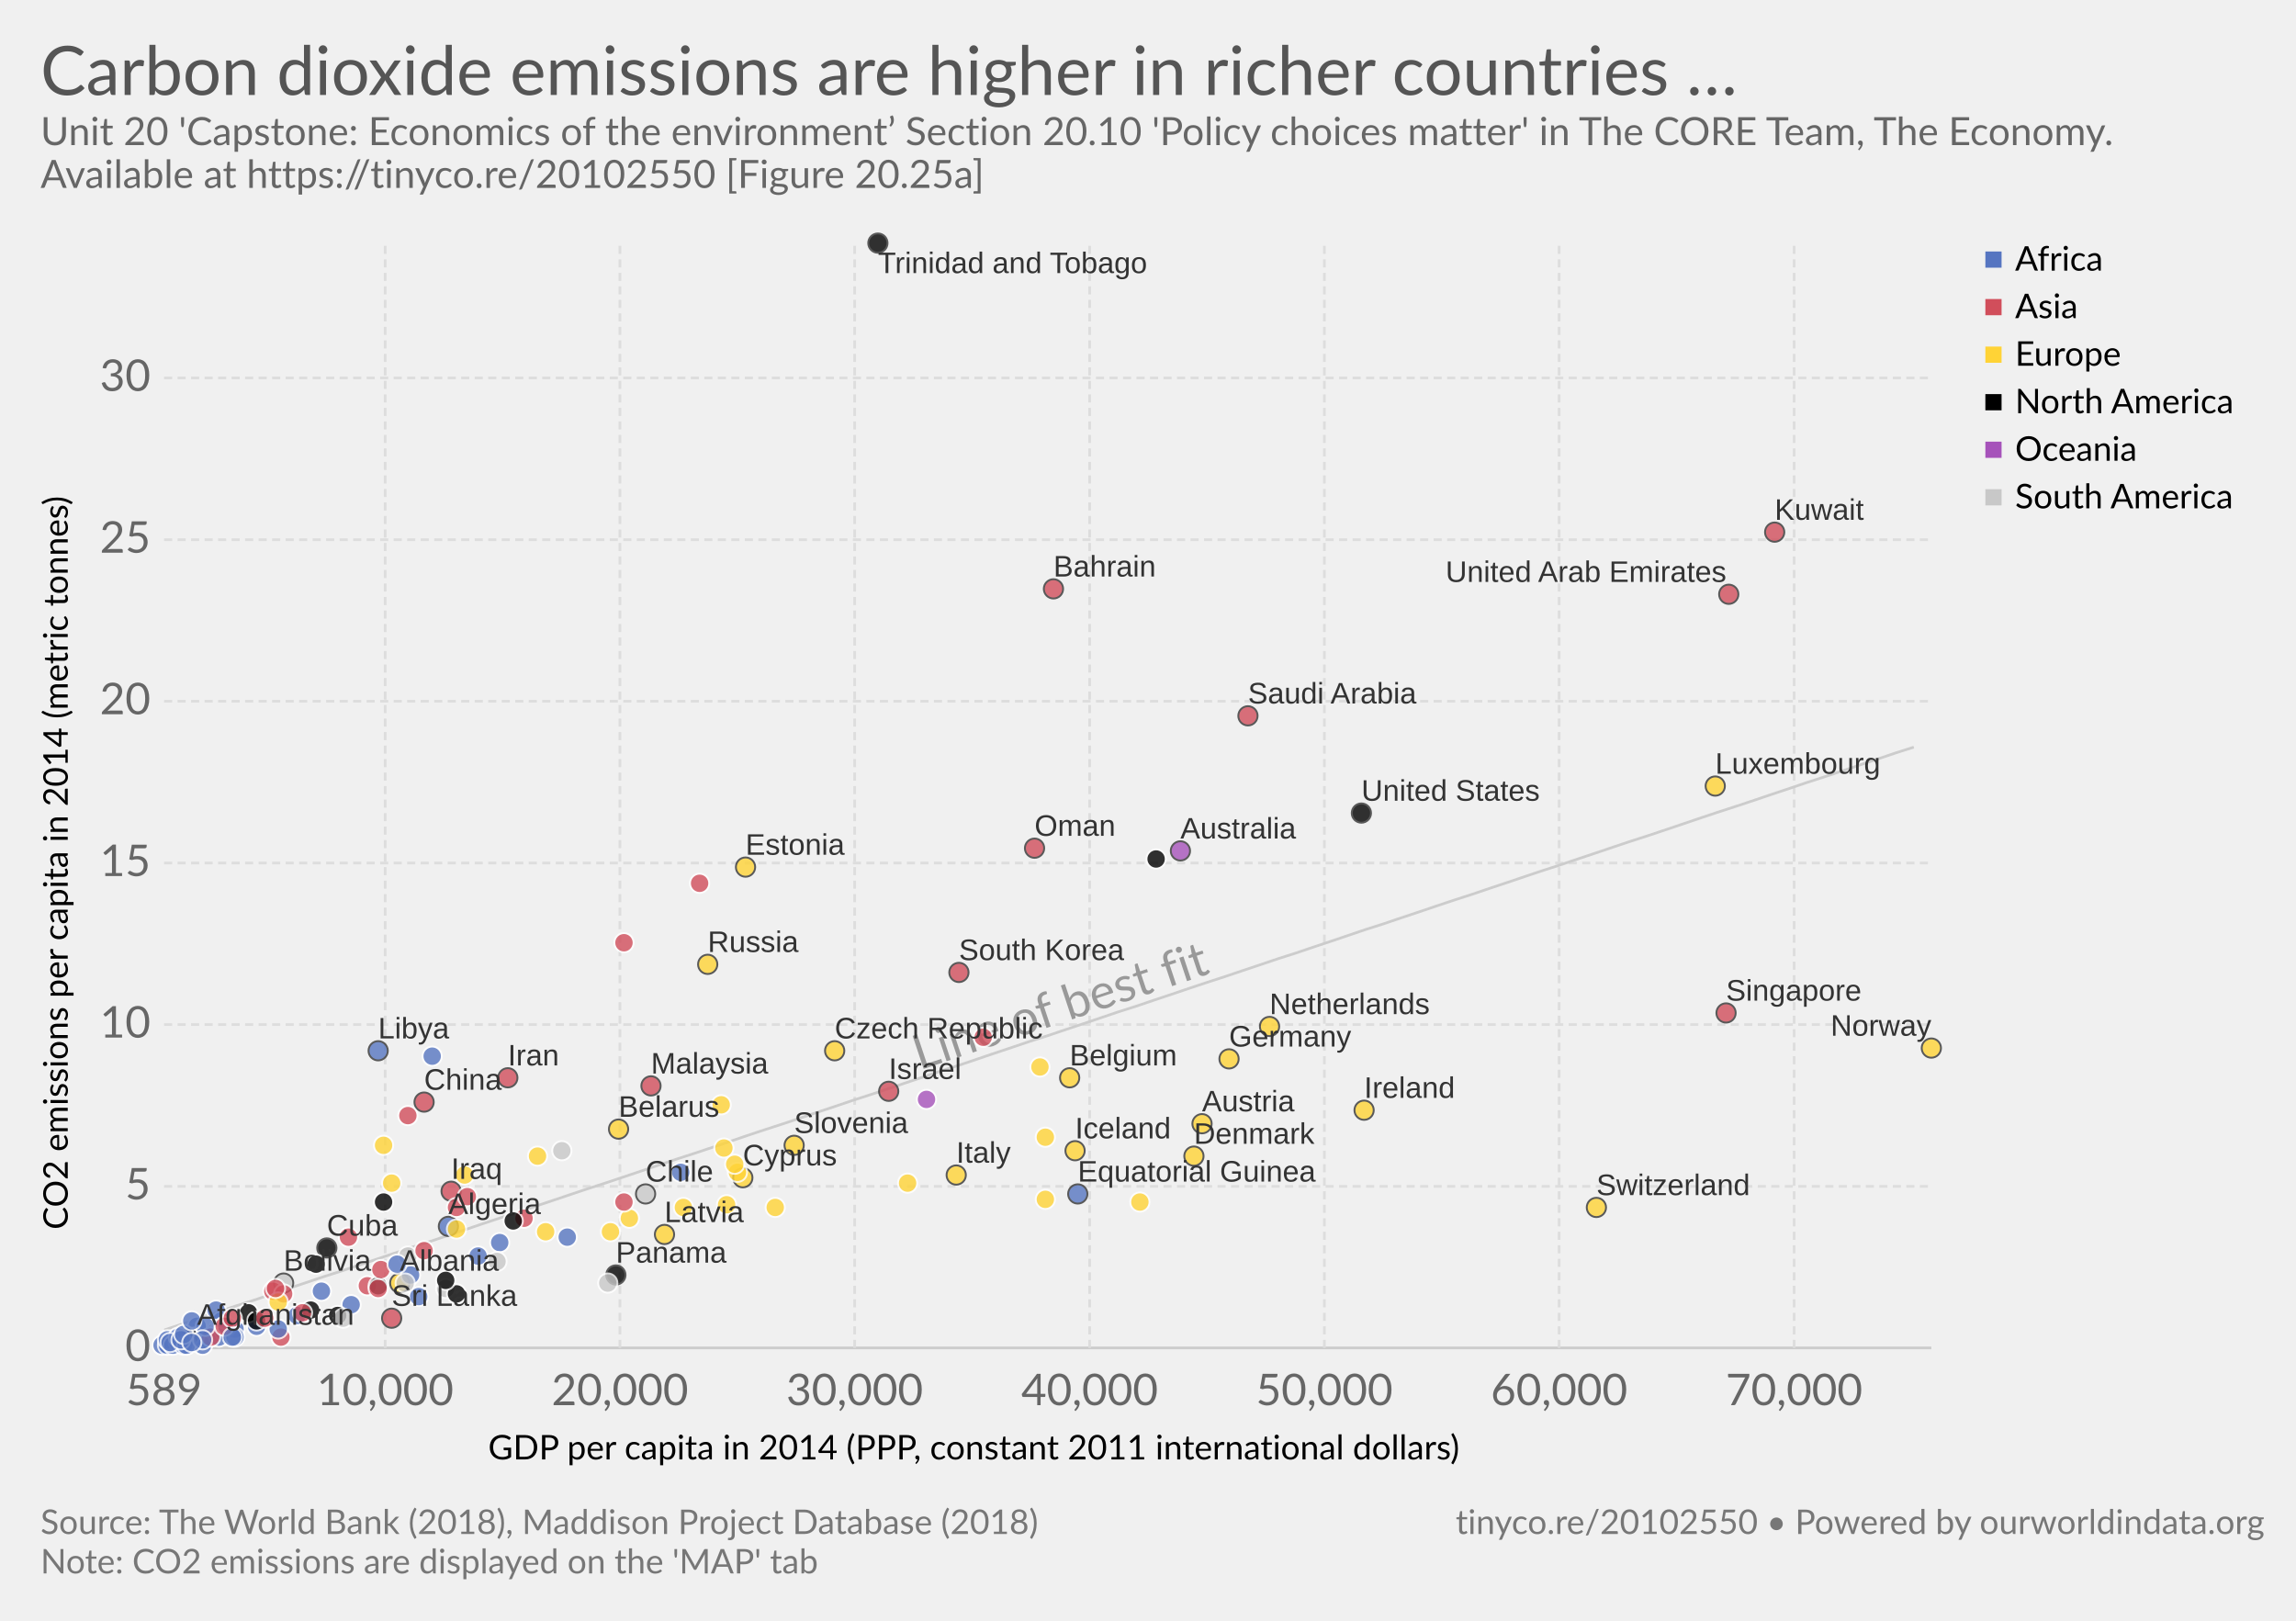
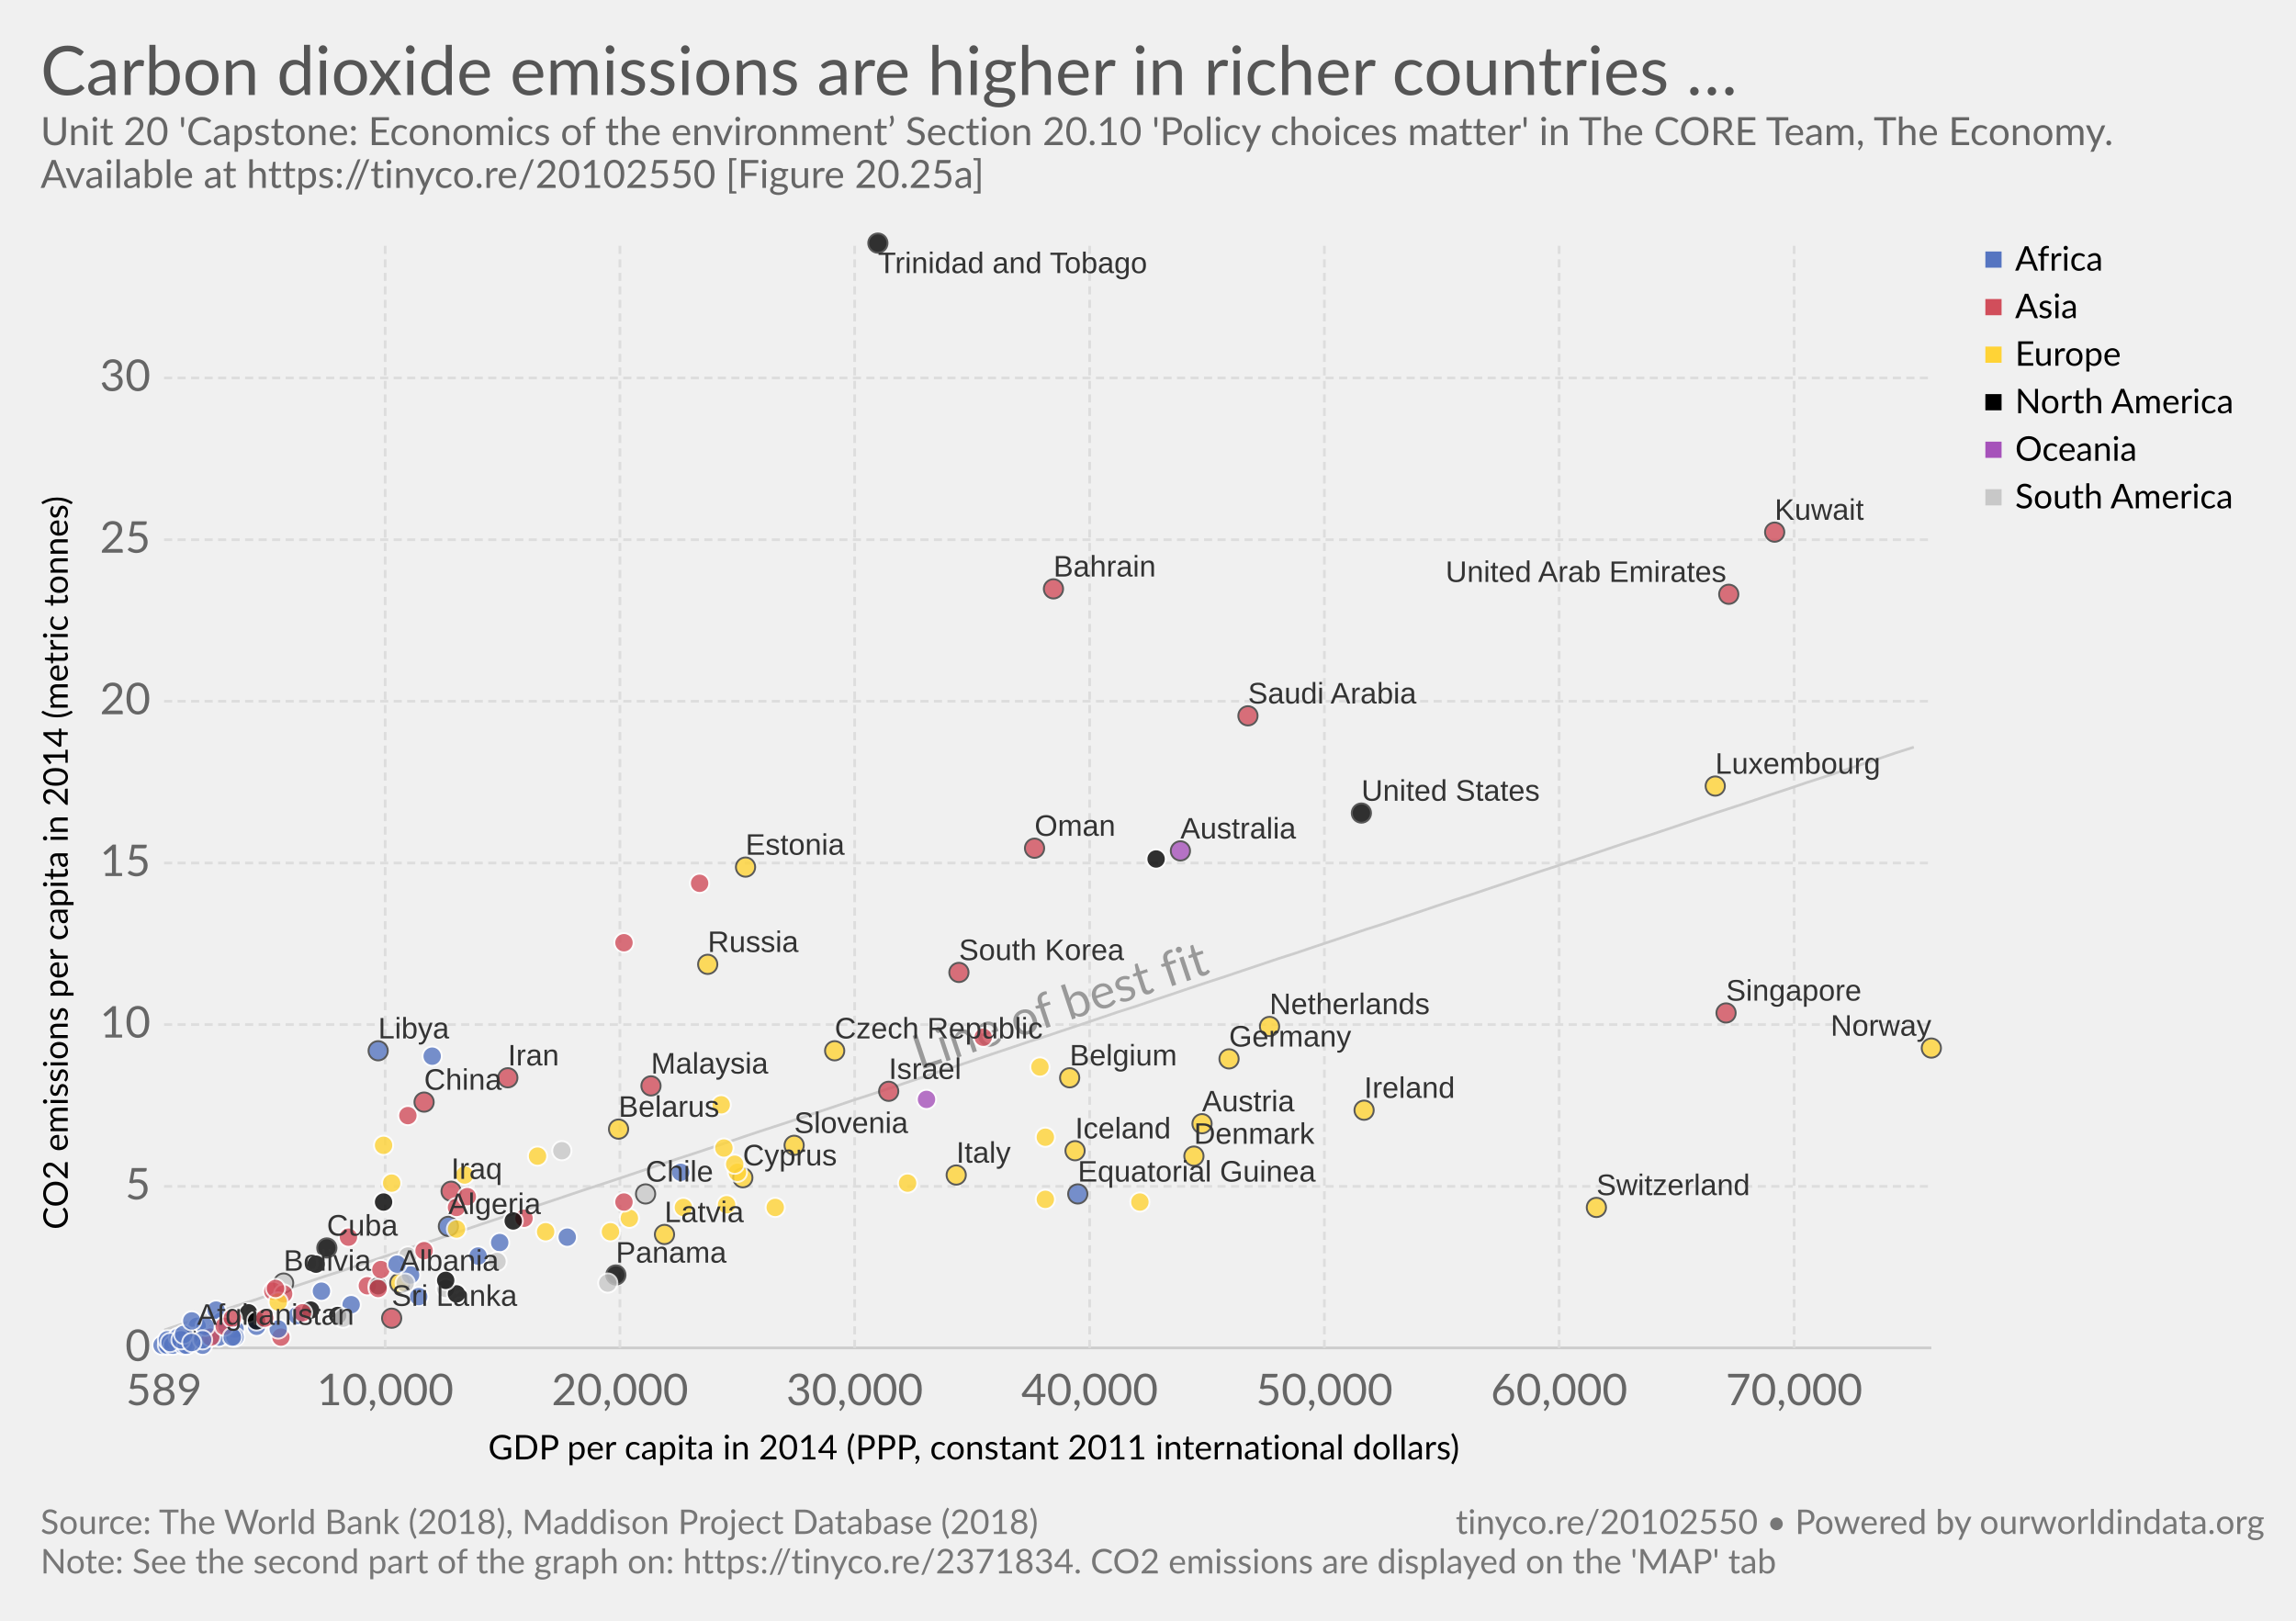
<svg xmlns="http://www.w3.org/2000/svg" version="1.1" style="font-family:Lato, 'Helvetica Neue', Helvetica, Arial, sans-serif;font-size:18px;background-color:white;text-rendering:optimizeLegibility;-webkit-font-smoothing:antialiased" width="850" height="600">
  <g class="HeaderView">
    <a href="https://ourworldindata.org/grapher/carbon-dioxide-emissions-are-higher-in-richer-countries" target="_blank">
      <text font-size="25.20" x="15.0" y="35.2" fill="#555">
        <tspan x="15" y="35.16">Carbon dioxide emissions are higher in richer countries …</tspan>
      </text>
    </a>
    <text font-size="14.40" x="15.0" y="53.7" fill="#666">
      <tspan x="15" y="53.72">Unit 20 'Capstone: Economics of the environment’ Section 20.10 'Policy choices matter' in The CORE Team, The Economy.</tspan>
      <tspan x="15" y="69.56">Available at https://tinyco.re/20102550 [Figure 20.25a]</tspan>
    </text>
  </g>
  <g>
    <g class="AxisBoxView">
      <g class="HorizontalAxis">
        <text font-size="12.60" x="180.7" y="540.3">
          <tspan x="180.725" y="540.28">GDP per capita in 2014 (PPP, constant 2011 international dollars)</tspan>
        </text>
        <text x="60.7" y="520.2" fill="#666" text-anchor="middle" font-size="16.2">589</text>
        <text x="142.6" y="520.2" fill="#666" text-anchor="middle" font-size="16.2">10,000</text>
        <text x="229.5" y="520.2" fill="#666" text-anchor="middle" font-size="16.2">20,000</text>
        <text x="316.4" y="520.2" fill="#666" text-anchor="middle" font-size="16.2">30,000</text>
        <text x="403.4" y="520.2" fill="#666" text-anchor="middle" font-size="16.2">40,000</text>
        <text x="490.3" y="520.2" fill="#666" text-anchor="middle" font-size="16.2">50,000</text>
        <text x="577.2" y="520.2" fill="#666" text-anchor="middle" font-size="16.2">60,000</text>
        <text x="664.2" y="520.2" fill="#666" text-anchor="middle" font-size="16.2">70,000</text>
      </g>
      <g class="VerticalAxis">
        <text font-size="12.60" x="-455.2" y="25.1" transform="rotate(-90)">
          <tspan x="-455.176" y="25.08">CO2 emissions per capita in 2014 (metric tonnes)</tspan>
        </text>
        <text x="55.74" y="499" fill="#666" dominant-baseline="middle" text-anchor="end" font-size="16.2">0</text>
        <text x="55.74" y="439.2" fill="#666" dominant-baseline="middle" text-anchor="end" font-size="16.2">5</text>
        <text x="55.74" y="379.3" fill="#666" dominant-baseline="middle" text-anchor="end" font-size="16.2">10</text>
        <text x="55.74" y="319.5" fill="#666" dominant-baseline="middle" text-anchor="end" font-size="16.2">15</text>
        <text x="55.74" y="259.6" fill="#666" dominant-baseline="middle" text-anchor="end" font-size="16.2">20</text>
        <text x="55.74" y="199.8" fill="#666" dominant-baseline="middle" text-anchor="end" font-size="16.2">25</text>
        <text x="55.74" y="139.9" fill="#666" dominant-baseline="middle" text-anchor="end" font-size="16.2">30</text>
      </g>
      <g class="AxisGridLines">
        <line x1="60.74" y1="499" x2="715.00" y2="499" stroke="#ccc" />
        <line x1="60.74" y1="439.2" x2="715.00" y2="439.2" stroke="#ddd" stroke-dasharray="3,2" />
        <line x1="60.74" y1="379.3" x2="715.00" y2="379.3" stroke="#ddd" stroke-dasharray="3,2" />
        <line x1="60.74" y1="319.5" x2="715.00" y2="319.5" stroke="#ddd" stroke-dasharray="3,2" />
        <line x1="60.74" y1="259.6" x2="715.00" y2="259.6" stroke="#ddd" stroke-dasharray="3,2" />
        <line x1="60.74" y1="199.8" x2="715.00" y2="199.8" stroke="#ddd" stroke-dasharray="3,2" />
        <line x1="60.74" y1="139.9" x2="715.00" y2="139.9" stroke="#ddd" stroke-dasharray="3,2" />
      </g>
      <g class="AxisGridLines">
        <line x1="142.6" y1="499.00" x2="142.6" y2="90.10" stroke="#ddd" stroke-dasharray="3,2" />
        <line x1="229.5" y1="499.00" x2="229.5" y2="90.10" stroke="#ddd" stroke-dasharray="3,2" />
        <line x1="316.4" y1="499.00" x2="316.4" y2="90.10" stroke="#ddd" stroke-dasharray="3,2" />
        <line x1="403.4" y1="499.00" x2="403.4" y2="90.10" stroke="#ddd" stroke-dasharray="3,2" />
        <line x1="490.3" y1="499.00" x2="490.3" y2="90.10" stroke="#ddd" stroke-dasharray="3,2" />
        <line x1="577.2" y1="499.00" x2="577.2" y2="90.10" stroke="#ddd" stroke-dasharray="3,2" />
        <line x1="664.2" y1="499.00" x2="664.2" y2="90.10" stroke="#ddd" stroke-dasharray="3,2" />
      </g>
    </g>
    <g class="ComparisonLine">
      <defs>
        <clipPath id="axisBounds-1">
          <rect x="60.744" y="90.1" width="654.256" height="408.9" />
        </clipPath>
      </defs>
      <path d="M60.7,492.4L67.3,490.2L73.8,488L80.4,485.8L86.9,483.6L93.5,481.5L100,479.3L106.5,477.1L113.1,474.9L119.6,472.7L126.2,470.6L132.7,468.4L139.3,466.2L145.8,464L152.3,461.8L158.9,459.7L165.4,457.5L172,455.3L178.5,453.1L185.1,450.9L191.6,448.8L198.1,446.6L204.7,444.4L211.2,442.2L217.8,440L224.3,437.9L230.9,435.7L237.4,433.5L243.9,431.3L250.5,429.1L257,427L263.6,424.8L270.1,422.6L276.6,420.4L283.2,418.2L289.7,416.1L296.3,413.9L302.8,411.7L309.4,409.5L315.9,407.3L322.4,405.2L329,403L335.5,400.8L342.1,398.6L348.6,396.4L355.2,394.3L361.7,392.1L368.2,389.9L374.8,387.7L381.3,385.5L387.9,383.4L394.4,381.2L401,379L407.5,376.8L414,374.6L420.6,372.5L427.1,370.3L433.7,368.1L440.2,365.9L446.8,363.7L453.3,361.6L459.8,359.4L466.4,357.2L472.9,355L479.5,352.9L486,350.7L492.6,348.5L499.1,346.3L505.6,344.1L512.2,342L518.7,339.8L525.3,337.6L531.8,335.4L538.4,333.2L544.9,331.1L551.4,328.9L558,326.7L564.5,324.5L571.1,322.3L577.6,320.2L584.1,318L590.7,315.8L597.2,313.6L603.8,311.4L610.3,309.3L616.9,307.1L623.4,304.9L629.9,302.7L636.5,300.5L643,298.4L649.6,296.2L656.1,294L662.7,291.8L669.2,289.6L675.7,287.5L682.3,285.3L688.8,283.1L695.4,280.9L701.9,278.7L708.5,276.6" clip-path="url(#axisBounds-1)" fill="none" stroke="#ccc" />
      <text x="337.82" y="380.4" fill="#999" transform="rotate(-18.42423,387.9,380.4)" clip-path="url(#axisBounds-1)">Line of best fit</text>
    </g>
    <g class="PointsWithLabels clickable" clip-path="url(#scatterBounds-2)" font-family="Arial, sans-serif">
      <rect x="60.744" y="90.1" width="654.256" height="408.9" fill="rgba(255,255,255,0)" />
      <defs>
        <clipPath id="scatterBounds-2">
          <rect x="50.744" y="80.1" width="674.256" height="428.9" />
        </clipPath>
      </defs>
      <g class="key-Afghanistan_0">
        <circle cx="73.00" cy="495.00" r="3.57" fill="#d14e5b" opacity="0.8" stroke="#333" stroke-width="0.7" />
      </g>
      <g class="key-Albania_0">
        <circle cx="148.00" cy="475.00" r="3.57" fill="#ffd336" opacity="0.8" stroke="#333" stroke-width="0.7" />
      </g>
      <g class="key-Algeria_0">
        <circle cx="166.00" cy="454.00" r="3.57" fill="#5675c1" opacity="0.8" stroke="#333" stroke-width="0.7" />
      </g>
      <g class="key-Angola_0">
        <circle cx="130.00" cy="483.00" r="3.57" fill="#5675c1" opacity="0.8" stroke="#fff" stroke-width="0.7" />
      </g>
      <g class="key-Armenia_0">
        <circle cx="136.00" cy="476.00" r="3.57" fill="#d14e5b" opacity="0.8" stroke="#fff" stroke-width="0.7" />
      </g>
      <g class="key-Australia_0">
        <circle cx="437.00" cy="315.00" r="3.57" fill="#a652ba" opacity="0.8" stroke="#333" stroke-width="0.7" />
      </g>
      <g class="key-Austria_0">
        <circle cx="445.00" cy="416.00" r="3.57" fill="#ffd336" opacity="0.8" stroke="#333" stroke-width="0.7" />
      </g>
      <g class="key-Azerbaijan_0">
        <circle cx="194.00" cy="451.00" r="3.57" fill="#d14e5b" opacity="0.8" stroke="#fff" stroke-width="0.7" />
      </g>
      <g class="key-Bahrain_0">
        <circle cx="390.00" cy="218.00" r="3.57" fill="#d14e5b" opacity="0.8" stroke="#333" stroke-width="0.7" />
      </g>
      <g class="key-Bangladesh_0">
        <circle cx="80.00" cy="493.00" r="3.57" fill="#d14e5b" opacity="0.8" stroke="#fff" stroke-width="0.7" />
      </g>
      <g class="key-Barbados_0">
        <circle cx="142.00" cy="445.00" r="3.57" fill="#000" opacity="0.8" stroke="#fff" stroke-width="0.7" />
      </g>
      <g class="key-Belarus_0">
        <circle cx="229.00" cy="418.00" r="3.57" fill="#ffd336" opacity="0.8" stroke="#333" stroke-width="0.7" />
      </g>
      <g class="key-Belgium_0">
        <circle cx="396.00" cy="399.00" r="3.57" fill="#ffd336" opacity="0.8" stroke="#333" stroke-width="0.7" />
      </g>
      <g class="key-Benin_0">
        <circle cx="73.00" cy="491.00" r="3.57" fill="#5675c1" opacity="0.8" stroke="#fff" stroke-width="0.7" />
      </g>
      <g class="key-Bolivia_0">
        <circle cx="105.00" cy="475.00" r="3.57" fill="#c8c8c8" opacity="0.8" stroke="#333" stroke-width="0.7" />
      </g>
      <g class="key-Bosnia-and-Herzegovina_0">
        <circle cx="142.00" cy="424.00" r="3.57" fill="#ffd336" opacity="0.8" stroke="#fff" stroke-width="0.7" />
      </g>
      <g class="key-Botswana_0">
        <circle cx="185.00" cy="460.00" r="3.57" fill="#5675c1" opacity="0.8" stroke="#fff" stroke-width="0.7" />
      </g>
      <g class="key-Brazil_0">
        <circle cx="184.00" cy="467.00" r="3.57" fill="#c8c8c8" opacity="0.8" stroke="#fff" stroke-width="0.7" />
      </g>
      <g class="key-Bulgaria_0">
        <circle cx="199.00" cy="428.00" r="3.57" fill="#ffd336" opacity="0.8" stroke="#fff" stroke-width="0.7" />
      </g>
      <g class="key-Burkina-Faso_0">
        <circle cx="68.00" cy="497.00" r="3.57" fill="#5675c1" opacity="0.8" stroke="#fff" stroke-width="0.7" />
      </g>
      <g class="key-Burundi_0">
        <circle cx="62.00" cy="498.00" r="3.57" fill="#5675c1" opacity="0.8" stroke="#fff" stroke-width="0.7" />
      </g>
      <g class="key-Cape-Verde_0">
        <circle cx="110.00" cy="487.00" r="3.57" fill="#5675c1" opacity="0.8" stroke="#fff" stroke-width="0.7" />
      </g>
      <g class="key-Cambodia_0">
        <circle cx="81.00" cy="493.00" r="3.57" fill="#d14e5b" opacity="0.8" stroke="#fff" stroke-width="0.7" />
      </g>
      <g class="key-Cameroon_0">
        <circle cx="78.00" cy="495.00" r="3.57" fill="#5675c1" opacity="0.8" stroke="#fff" stroke-width="0.7" />
      </g>
      <g class="key-Canada_0">
        <circle cx="428.00" cy="318.00" r="3.57" fill="#000" opacity="0.8" stroke="#fff" stroke-width="0.7" />
      </g>
      <g class="key-Central-African-Republic_0">
        <circle cx="60.00" cy="498.00" r="3.57" fill="#5675c1" opacity="0.8" stroke="#fff" stroke-width="0.7" />
      </g>
      <g class="key-Chad_0">
        <circle cx="75.00" cy="498.00" r="3.57" fill="#5675c1" opacity="0.8" stroke="#fff" stroke-width="0.7" />
      </g>
      <g class="key-Chile_0">
        <circle cx="239.00" cy="442.00" r="3.57" fill="#c8c8c8" opacity="0.8" stroke="#333" stroke-width="0.7" />
      </g>
      <g class="key-China_0">
        <circle cx="157.00" cy="408.00" r="3.57" fill="#d14e5b" opacity="0.8" stroke="#333" stroke-width="0.7" />
      </g>
      <g class="key-Colombia_0">
        <circle cx="165.00" cy="477.00" r="3.57" fill="#c8c8c8" opacity="0.8" stroke="#fff" stroke-width="0.7" />
      </g>
      <g class="key-Comoros_0">
        <circle cx="70.00" cy="496.00" r="3.57" fill="#5675c1" opacity="0.8" stroke="#fff" stroke-width="0.7" />
      </g>
      <g class="key-Democratic-Republic-of-Congo_0">
        <circle cx="62.00" cy="498.00" r="3.57" fill="#5675c1" opacity="0.8" stroke="#fff" stroke-width="0.7" />
      </g>
      <g class="key-Congo_0">
        <circle cx="95.00" cy="491.00" r="3.57" fill="#5675c1" opacity="0.8" stroke="#fff" stroke-width="0.7" />
      </g>
      <g class="key-Costa-Rica_0">
        <circle cx="169.00" cy="479.00" r="3.57" fill="#000" opacity="0.8" stroke="#fff" stroke-width="0.7" />
      </g>
      <g class="key-Cote-d__0027Ivoire_0">
        <circle cx="83.00" cy="493.00" r="3.57" fill="#5675c1" opacity="0.8" stroke="#fff" stroke-width="0.7" />
      </g>
      <g class="key-Croatia_0">
        <circle cx="233.00" cy="451.00" r="3.57" fill="#ffd336" opacity="0.8" stroke="#fff" stroke-width="0.7" />
      </g>
      <g class="key-Cuba_0">
        <circle cx="121.00" cy="462.00" r="3.57" fill="#000" opacity="0.8" stroke="#333" stroke-width="0.7" />
      </g>
      <g class="key-Cyprus_0">
        <circle cx="275.00" cy="436.00" r="3.57" fill="#ffd336" opacity="0.8" stroke="#333" stroke-width="0.7" />
      </g>
      <g class="key-Czech-Republic_0">
        <circle cx="309.00" cy="389.00" r="3.57" fill="#ffd336" opacity="0.8" stroke="#333" stroke-width="0.7" />
      </g>
      <g class="key-Denmark_0">
        <circle cx="442.00" cy="428.00" r="3.57" fill="#ffd336" opacity="0.8" stroke="#333" stroke-width="0.7" />
      </g>
      <g class="key-Djibouti_0">
        <circle cx="82.00" cy="489.00" r="3.57" fill="#5675c1" opacity="0.8" stroke="#fff" stroke-width="0.7" />
      </g>
      <g class="key-Dominica_0">
        <circle cx="140.00" cy="476.00" r="3.57" fill="#000" opacity="0.8" stroke="#fff" stroke-width="0.7" />
      </g>
      <g class="key-Dominican-Republic_0">
        <circle cx="165.00" cy="474.00" r="3.57" fill="#000" opacity="0.8" stroke="#fff" stroke-width="0.7" />
      </g>
      <g class="key-Ecuador_0">
        <circle cx="151.00" cy="465.00" r="3.57" fill="#c8c8c8" opacity="0.8" stroke="#fff" stroke-width="0.7" />
      </g>
      <g class="key-Egypt_0">
        <circle cx="152.00" cy="472.00" r="3.57" fill="#5675c1" opacity="0.8" stroke="#fff" stroke-width="0.7" />
      </g>
      <g class="key-El-Salvador_0">
        <circle cx="125.00" cy="487.00" r="3.57" fill="#000" opacity="0.8" stroke="#fff" stroke-width="0.7" />
      </g>
      <g class="key-Equatorial-Guinea_0">
        <circle cx="399.00" cy="442.00" r="3.57" fill="#5675c1" opacity="0.8" stroke="#333" stroke-width="0.7" />
      </g>
      <g class="key-Estonia_0">
        <circle cx="276.00" cy="321.00" r="3.57" fill="#ffd336" opacity="0.8" stroke="#333" stroke-width="0.7" />
      </g>
      <g class="key-Ethiopia_0">
        <circle cx="68.00" cy="497.00" r="3.57" fill="#5675c1" opacity="0.8" stroke="#fff" stroke-width="0.7" />
      </g>
      <g class="key-Finland_0">
        <circle cx="385.00" cy="395.00" r="3.57" fill="#ffd336" opacity="0.8" stroke="#fff" stroke-width="0.7" />
      </g>
      <g class="key-France_0">
        <circle cx="387.00" cy="444.00" r="3.57" fill="#ffd336" opacity="0.8" stroke="#fff" stroke-width="0.7" />
      </g>
      <g class="key-Gabon_0">
        <circle cx="177.00" cy="465.00" r="3.57" fill="#5675c1" opacity="0.8" stroke="#fff" stroke-width="0.7" />
      </g>
      <g class="key-Gambia_0">
        <circle cx="72.00" cy="495.00" r="3.57" fill="#5675c1" opacity="0.8" stroke="#fff" stroke-width="0.7" />
      </g>
      <g class="key-Georgia_0">
        <circle cx="141.00" cy="470.00" r="3.57" fill="#d14e5b" opacity="0.8" stroke="#fff" stroke-width="0.7" />
      </g>
      <g class="key-Germany_0">
        <circle cx="455.00" cy="392.00" r="3.57" fill="#ffd336" opacity="0.8" stroke="#333" stroke-width="0.7" />
      </g>
      <g class="key-Ghana_0">
        <circle cx="87.00" cy="492.00" r="3.57" fill="#5675c1" opacity="0.8" stroke="#fff" stroke-width="0.7" />
      </g>
      <g class="key-Greece_0">
        <circle cx="268.00" cy="425.00" r="3.57" fill="#ffd336" opacity="0.8" stroke="#fff" stroke-width="0.7" />
      </g>
      <g class="key-Guatemala_0">
        <circle cx="115.00" cy="485.00" r="3.57" fill="#000" opacity="0.8" stroke="#fff" stroke-width="0.7" />
      </g>
      <g class="key-Guinea_0">
        <circle cx="69.00" cy="496.00" r="3.57" fill="#5675c1" opacity="0.8" stroke="#fff" stroke-width="0.7" />
      </g>
      <g class="key-Guinea__002dBissau_0">
        <circle cx="66.00" cy="497.00" r="3.57" fill="#5675c1" opacity="0.8" stroke="#fff" stroke-width="0.7" />
      </g>
      <g class="key-Haiti_0">
        <circle cx="70.00" cy="495.00" r="3.57" fill="#000" opacity="0.8" stroke="#fff" stroke-width="0.7" />
      </g>
      <g class="key-Honduras_0">
        <circle cx="92.00" cy="486.00" r="3.57" fill="#000" opacity="0.8" stroke="#fff" stroke-width="0.7" />
      </g>
      <g class="key-Hungary_0">
        <circle cx="253.00" cy="447.00" r="3.57" fill="#ffd336" opacity="0.8" stroke="#fff" stroke-width="0.7" />
      </g>
      <g class="key-Iceland_0">
        <circle cx="398.00" cy="426.00" r="3.57" fill="#ffd336" opacity="0.8" stroke="#333" stroke-width="0.7" />
      </g>
      <g class="key-India_0">
        <circle cx="101.00" cy="478.00" r="3.57" fill="#d14e5b" opacity="0.8" stroke="#fff" stroke-width="0.7" />
      </g>
      <g class="key-Indonesia_0">
        <circle cx="140.00" cy="477.00" r="3.57" fill="#d14e5b" opacity="0.8" stroke="#fff" stroke-width="0.7" />
      </g>
      <g class="key-Iran_0">
        <circle cx="188.00" cy="399.00" r="3.57" fill="#d14e5b" opacity="0.8" stroke="#333" stroke-width="0.7" />
      </g>
      <g class="key-Iraq_0">
        <circle cx="167.00" cy="441.00" r="3.57" fill="#d14e5b" opacity="0.8" stroke="#333" stroke-width="0.7" />
      </g>
      <g class="key-Ireland_0">
        <circle cx="505.00" cy="411.00" r="3.57" fill="#ffd336" opacity="0.8" stroke="#333" stroke-width="0.7" />
      </g>
      <g class="key-Israel_0">
        <circle cx="329.00" cy="404.00" r="3.57" fill="#d14e5b" opacity="0.8" stroke="#333" stroke-width="0.7" />
      </g>
      <g class="key-Italy_0">
        <circle cx="354.00" cy="435.00" r="3.57" fill="#ffd336" opacity="0.8" stroke="#333" stroke-width="0.7" />
      </g>
      <g class="key-Jamaica_0">
        <circle cx="117.00" cy="468.00" r="3.57" fill="#000" opacity="0.8" stroke="#fff" stroke-width="0.7" />
      </g>
      <g class="key-Japan_0">
        <circle cx="364.00" cy="384.00" r="3.57" fill="#d14e5b" opacity="0.8" stroke="#fff" stroke-width="0.7" />
      </g>
      <g class="key-Jordan_0">
        <circle cx="157.00" cy="463.00" r="3.57" fill="#d14e5b" opacity="0.8" stroke="#fff" stroke-width="0.7" />
      </g>
      <g class="key-Kazakhstan_0">
        <circle cx="259.00" cy="327.00" r="3.57" fill="#d14e5b" opacity="0.8" stroke="#fff" stroke-width="0.7" />
      </g>
      <g class="key-Kenya_0">
        <circle cx="81.00" cy="495.00" r="3.57" fill="#5675c1" opacity="0.8" stroke="#fff" stroke-width="0.7" />
      </g>
      <g class="key-South-Korea_0">
        <circle cx="355.00" cy="360.00" r="3.57" fill="#d14e5b" opacity="0.8" stroke="#333" stroke-width="0.7" />
      </g>
      <g class="key-Kuwait_0">
        <circle cx="657.00" cy="197.00" r="3.57" fill="#d14e5b" opacity="0.8" stroke="#333" stroke-width="0.7" />
      </g>
      <g class="key-Kyrgyzstan_0">
        <circle cx="105.00" cy="479.00" r="3.57" fill="#d14e5b" opacity="0.8" stroke="#fff" stroke-width="0.7" />
      </g>
      <g class="key-Laos_0">
        <circle cx="104.00" cy="495.00" r="3.57" fill="#d14e5b" opacity="0.8" stroke="#fff" stroke-width="0.7" />
      </g>
      <g class="key-Latvia_0">
        <circle cx="246.00" cy="457.00" r="3.57" fill="#ffd336" opacity="0.8" stroke="#333" stroke-width="0.7" />
      </g>
      <g class="key-Lebanon_0">
        <circle cx="169.00" cy="447.00" r="3.57" fill="#d14e5b" opacity="0.8" stroke="#fff" stroke-width="0.7" />
      </g>
      <g class="key-Lesotho_0">
        <circle cx="80.00" cy="485.00" r="3.57" fill="#5675c1" opacity="0.8" stroke="#fff" stroke-width="0.7" />
      </g>
      <g class="key-Liberia_0">
        <circle cx="62.00" cy="496.00" r="3.57" fill="#5675c1" opacity="0.8" stroke="#fff" stroke-width="0.7" />
      </g>
      <g class="key-Libya_0">
        <circle cx="140.00" cy="389.00" r="3.57" fill="#5675c1" opacity="0.8" stroke="#333" stroke-width="0.7" />
      </g>
      <g class="key-Lithuania_0">
        <circle cx="269.00" cy="446.00" r="3.57" fill="#ffd336" opacity="0.8" stroke="#fff" stroke-width="0.7" />
      </g>
      <g class="key-Luxembourg_0">
        <circle cx="635.00" cy="291.00" r="3.57" fill="#ffd336" opacity="0.8" stroke="#333" stroke-width="0.7" />
      </g>
      <g class="key-Macedonia_0">
        <circle cx="169.00" cy="455.00" r="3.57" fill="#ffd336" opacity="0.8" stroke="#fff" stroke-width="0.7" />
      </g>
      <g class="key-Madagascar_0">
        <circle cx="66.00" cy="497.00" r="3.57" fill="#5675c1" opacity="0.8" stroke="#fff" stroke-width="0.7" />
      </g>
      <g class="key-Malawi_0">
        <circle cx="64.00" cy="498.00" r="3.57" fill="#5675c1" opacity="0.8" stroke="#fff" stroke-width="0.7" />
      </g>
      <g class="key-Malaysia_0">
        <circle cx="241.00" cy="402.00" r="3.57" fill="#d14e5b" opacity="0.8" stroke="#333" stroke-width="0.7" />
      </g>
      <g class="key-Mali_0">
        <circle cx="68.00" cy="498.00" r="3.57" fill="#5675c1" opacity="0.8" stroke="#fff" stroke-width="0.7" />
      </g>
      <g class="key-Malta_0">
        <circle cx="273.00" cy="434.00" r="3.57" fill="#ffd336" opacity="0.8" stroke="#fff" stroke-width="0.7" />
      </g>
      <g class="key-Mauritania_0">
        <circle cx="84.00" cy="491.00" r="3.57" fill="#5675c1" opacity="0.8" stroke="#fff" stroke-width="0.7" />
      </g>
      <g class="key-Mauritius_0">
        <circle cx="210.00" cy="458.00" r="3.57" fill="#5675c1" opacity="0.8" stroke="#fff" stroke-width="0.7" />
      </g>
      <g class="key-Mexico_0">
        <circle cx="190.00" cy="452.00" r="3.57" fill="#000" opacity="0.8" stroke="#fff" stroke-width="0.7" />
      </g>
      <g class="key-Moldova_0">
        <circle cx="103.00" cy="482.00" r="3.57" fill="#ffd336" opacity="0.8" stroke="#fff" stroke-width="0.7" />
      </g>
      <g class="key-Mongolia_0">
        <circle cx="151.00" cy="413.00" r="3.57" fill="#d14e5b" opacity="0.8" stroke="#fff" stroke-width="0.7" />
      </g>
      <g class="key-Montenegro_0">
        <circle cx="202.00" cy="456.00" r="3.57" fill="#ffd336" opacity="0.8" stroke="#fff" stroke-width="0.7" />
      </g>
      <g class="key-Morocco_0">
        <circle cx="119.00" cy="478.00" r="3.57" fill="#5675c1" opacity="0.8" stroke="#fff" stroke-width="0.7" />
      </g>
      <g class="key-Mozambique_0">
        <circle cx="66.00" cy="495.00" r="3.57" fill="#5675c1" opacity="0.8" stroke="#fff" stroke-width="0.7" />
      </g>
      <g class="key-Namibia_0">
        <circle cx="155.00" cy="480.00" r="3.57" fill="#5675c1" opacity="0.8" stroke="#fff" stroke-width="0.7" />
      </g>
      <g class="key-Nepal_0">
        <circle cx="78.00" cy="495.00" r="3.57" fill="#d14e5b" opacity="0.8" stroke="#fff" stroke-width="0.7" />
      </g>
      <g class="key-Netherlands_0">
        <circle cx="470.00" cy="380.00" r="3.57" fill="#ffd336" opacity="0.8" stroke="#333" stroke-width="0.7" />
      </g>
      <g class="key-New-Zealand_0">
        <circle cx="343.00" cy="407.00" r="3.57" fill="#a652ba" opacity="0.8" stroke="#fff" stroke-width="0.7" />
      </g>
      <g class="key-Nicaragua_0">
        <circle cx="95.00" cy="489.00" r="3.57" fill="#000" opacity="0.8" stroke="#fff" stroke-width="0.7" />
      </g>
      <g class="key-Niger_0">
        <circle cx="63.00" cy="497.00" r="3.57" fill="#5675c1" opacity="0.8" stroke="#fff" stroke-width="0.7" />
      </g>
      <g class="key-Nigeria_0">
        <circle cx="103.00" cy="492.00" r="3.57" fill="#5675c1" opacity="0.8" stroke="#fff" stroke-width="0.7" />
      </g>
      <g class="key-Norway_0">
        <circle cx="715.00" cy="388.00" r="3.57" fill="#ffd336" opacity="0.8" stroke="#333" stroke-width="0.7" />
      </g>
      <g class="key-Oman_0">
        <circle cx="383.00" cy="314.00" r="3.57" fill="#d14e5b" opacity="0.8" stroke="#333" stroke-width="0.7" />
      </g>
      <g class="key-Pakistan_0">
        <circle cx="98.00" cy="488.00" r="3.57" fill="#d14e5b" opacity="0.8" stroke="#fff" stroke-width="0.7" />
      </g>
      <g class="key-Panama_0">
        <circle cx="228.00" cy="472.00" r="3.57" fill="#000" opacity="0.8" stroke="#333" stroke-width="0.7" />
      </g>
      <g class="key-Paraguay_0">
        <circle cx="127.00" cy="488.00" r="3.57" fill="#c8c8c8" opacity="0.8" stroke="#fff" stroke-width="0.7" />
      </g>
      <g class="key-Peru_0">
        <circle cx="150.00" cy="475.00" r="3.57" fill="#c8c8c8" opacity="0.8" stroke="#fff" stroke-width="0.7" />
      </g>
      <g class="key-Philippines_0">
        <circle cx="112.00" cy="486.00" r="3.57" fill="#d14e5b" opacity="0.8" stroke="#fff" stroke-width="0.7" />
      </g>
      <g class="key-Poland_0">
        <circle cx="267.00" cy="409.00" r="3.57" fill="#ffd336" opacity="0.8" stroke="#fff" stroke-width="0.7" />
      </g>
      <g class="key-Portugal_0">
        <circle cx="287.00" cy="447.00" r="3.57" fill="#ffd336" opacity="0.8" stroke="#fff" stroke-width="0.7" />
      </g>
      <g class="key-Romania_0">
        <circle cx="226.00" cy="456.00" r="3.57" fill="#ffd336" opacity="0.8" stroke="#fff" stroke-width="0.7" />
      </g>
      <g class="key-Russia_0">
        <circle cx="262.00" cy="357.00" r="3.57" fill="#ffd336" opacity="0.8" stroke="#333" stroke-width="0.7" />
      </g>
      <g class="key-Rwanda_0">
        <circle cx="69.00" cy="498.00" r="3.57" fill="#5675c1" opacity="0.8" stroke="#fff" stroke-width="0.7" />
      </g>
      <g class="key-Saudi-Arabia_0">
        <circle cx="462.00" cy="265.00" r="3.57" fill="#d14e5b" opacity="0.8" stroke="#333" stroke-width="0.7" />
      </g>
      <g class="key-Senegal_0">
        <circle cx="76.00" cy="491.00" r="3.57" fill="#5675c1" opacity="0.8" stroke="#fff" stroke-width="0.7" />
      </g>
      <g class="key-Serbia_0">
        <circle cx="172.00" cy="435.00" r="3.57" fill="#ffd336" opacity="0.8" stroke="#fff" stroke-width="0.7" />
      </g>
      <g class="key-Seychelles_0">
        <circle cx="252.00" cy="434.00" r="3.57" fill="#5675c1" opacity="0.8" stroke="#fff" stroke-width="0.7" />
      </g>
      <g class="key-Sierra-Leone_0">
        <circle cx="67.00" cy="496.00" r="3.57" fill="#5675c1" opacity="0.8" stroke="#fff" stroke-width="0.7" />
      </g>
      <g class="key-Singapore_0">
        <circle cx="639.00" cy="375.00" r="3.57" fill="#d14e5b" opacity="0.8" stroke="#333" stroke-width="0.7" />
      </g>
      <g class="key-Slovakia_0">
        <circle cx="272.00" cy="431.00" r="3.57" fill="#ffd336" opacity="0.8" stroke="#fff" stroke-width="0.7" />
      </g>
      <g class="key-Slovenia_0">
        <circle cx="294.00" cy="424.00" r="3.57" fill="#ffd336" opacity="0.8" stroke="#333" stroke-width="0.7" />
      </g>
      <g class="key-South-Africa_0">
        <circle cx="160.00" cy="391.00" r="3.57" fill="#5675c1" opacity="0.8" stroke="#fff" stroke-width="0.7" />
      </g>
      <g class="key-Spain_0">
        <circle cx="336.00" cy="438.00" r="3.57" fill="#ffd336" opacity="0.8" stroke="#fff" stroke-width="0.7" />
      </g>
      <g class="key-Sri-Lanka_0">
        <circle cx="145.00" cy="488.00" r="3.57" fill="#d14e5b" opacity="0.8" stroke="#333" stroke-width="0.7" />
      </g>
      <g class="key-Sudan_0">
        <circle cx="87.00" cy="495.00" r="3.57" fill="#5675c1" opacity="0.8" stroke="#fff" stroke-width="0.7" />
      </g>
      <g class="key-Sweden_0">
        <circle cx="422.00" cy="445.00" r="3.57" fill="#ffd336" opacity="0.8" stroke="#fff" stroke-width="0.7" />
      </g>
      <g class="key-Switzerland_0">
        <circle cx="591.00" cy="447.00" r="3.57" fill="#ffd336" opacity="0.8" stroke="#333" stroke-width="0.7" />
      </g>
      <g class="key-Tajikistan_0">
        <circle cx="83.00" cy="491.00" r="3.57" fill="#d14e5b" opacity="0.8" stroke="#fff" stroke-width="0.7" />
      </g>
      <g class="key-Tanzania_0">
        <circle cx="75.00" cy="496.00" r="3.57" fill="#5675c1" opacity="0.8" stroke="#fff" stroke-width="0.7" />
      </g>
      <g class="key-Thailand_0">
        <circle cx="173.00" cy="443.00" r="3.57" fill="#d14e5b" opacity="0.8" stroke="#fff" stroke-width="0.7" />
      </g>
      <g class="key-Togo_0">
        <circle cx="68.00" cy="494.00" r="3.57" fill="#5675c1" opacity="0.8" stroke="#fff" stroke-width="0.7" />
      </g>
      <g class="key-Tunisia_0">
        <circle cx="147.00" cy="468.00" r="3.57" fill="#5675c1" opacity="0.8" stroke="#fff" stroke-width="0.7" />
      </g>
      <g class="key-Turkey_0">
        <circle cx="231.00" cy="445.00" r="3.57" fill="#d14e5b" opacity="0.8" stroke="#fff" stroke-width="0.7" />
      </g>
      <g class="key-Turkmenistan_0">
        <circle cx="231.00" cy="349.00" r="3.57" fill="#d14e5b" opacity="0.8" stroke="#fff" stroke-width="0.7" />
      </g>
      <g class="key-Uganda_0">
        <circle cx="71.00" cy="497.00" r="3.57" fill="#5675c1" opacity="0.8" stroke="#fff" stroke-width="0.7" />
      </g>
      <g class="key-Ukraine_0">
        <circle cx="145.00" cy="438.00" r="3.57" fill="#ffd336" opacity="0.8" stroke="#fff" stroke-width="0.7" />
      </g>
      <g class="key-United-Arab-Emirates_0">
        <circle cx="640.00" cy="220.00" r="3.57" fill="#d14e5b" opacity="0.8" stroke="#333" stroke-width="0.7" />
      </g>
      <g class="key-United-Kingdom_0">
        <circle cx="387.00" cy="421.00" r="3.57" fill="#ffd336" opacity="0.8" stroke="#fff" stroke-width="0.7" />
      </g>
      <g class="key-United-States_0">
        <circle cx="504.00" cy="301.00" r="3.57" fill="#000" opacity="0.8" stroke="#333" stroke-width="0.7" />
      </g>
      <g class="key-Uruguay_0">
        <circle cx="225.00" cy="475.00" r="3.57" fill="#c8c8c8" opacity="0.8" stroke="#fff" stroke-width="0.7" />
      </g>
      <g class="key-Uzbekistan_0">
        <circle cx="129.00" cy="458.00" r="3.57" fill="#d14e5b" opacity="0.8" stroke="#fff" stroke-width="0.7" />
      </g>
      <g class="key-Venezuela_0">
        <circle cx="208.00" cy="426.00" r="3.57" fill="#c8c8c8" opacity="0.8" stroke="#fff" stroke-width="0.7" />
      </g>
      <g class="key-Vietnam_0">
        <circle cx="102.00" cy="477.00" r="3.57" fill="#d14e5b" opacity="0.8" stroke="#fff" stroke-width="0.7" />
      </g>
      <g class="key-Yemen_0">
        <circle cx="86.00" cy="488.00" r="3.57" fill="#d14e5b" opacity="0.8" stroke="#fff" stroke-width="0.7" />
      </g>
      <g class="key-Zambia_0">
        <circle cx="86.00" cy="495.00" r="3.57" fill="#5675c1" opacity="0.8" stroke="#fff" stroke-width="0.7" />
      </g>
      <g class="key-Zimbabwe_0">
        <circle cx="71.00" cy="489.00" r="3.57" fill="#5675c1" opacity="0.8" stroke="#fff" stroke-width="0.7" />
      </g>
      <g class="key-Trinidad-and-Tobago_0">
        <circle cx="325.00" cy="90.00" r="3.57" fill="#000" opacity="0.8" stroke="#333" stroke-width="0.7" />
      </g>
      <g class="backgroundLabels" fill="#333">
        <text x="73.00" y="490.43" font-size="11.00">Afghanistan</text>
        <text x="148.00" y="470.43" font-size="11.00">Albania</text>
        <text x="166.00" y="449.43" font-size="11.00">Algeria</text>
        <text x="437.00" y="310.43" font-size="11.00">Australia</text>
        <text x="445.00" y="411.43" font-size="11.00">Austria</text>
        <text x="390.00" y="213.43" font-size="11.00">Bahrain</text>
        <text x="229.00" y="413.43" font-size="11.00">Belarus</text>
        <text x="396.00" y="394.43" font-size="11.00">Belgium</text>
        <text x="105.00" y="470.43" font-size="11.00">Bolivia</text>
        <text x="239.00" y="437.43" font-size="11.00">Chile</text>
        <text x="157.00" y="403.43" font-size="11.00">China</text>
        <text x="121.00" y="457.43" font-size="11.00">Cuba</text>
        <text x="275.00" y="431.43" font-size="11.00">Cyprus</text>
        <text x="309.00" y="384.43" font-size="11.00">Czech Republic</text>
        <text x="442.00" y="423.43" font-size="11.00">Denmark</text>
        <text x="399.00" y="437.43" font-size="11.00">Equatorial Guinea</text>
        <text x="276.00" y="316.43" font-size="11.00">Estonia</text>
        <text x="455.00" y="387.43" font-size="11.00">Germany</text>
        <text x="398.00" y="421.43" font-size="11.00">Iceland</text>
        <text x="188.00" y="394.43" font-size="11.00">Iran</text>
        <text x="167.00" y="436.43" font-size="11.00">Iraq</text>
        <text x="505.00" y="406.43" font-size="11.00">Ireland</text>
        <text x="329.00" y="399.43" font-size="11.00">Israel</text>
        <text x="354.00" y="430.43" font-size="11.00">Italy</text>
        <text x="355.00" y="355.43" font-size="11.00">South Korea</text>
        <text x="657.00" y="192.43" font-size="11.00">Kuwait</text>
        <text x="246.00" y="452.43" font-size="11.00">Latvia</text>
        <text x="140.00" y="384.43" font-size="11.00">Libya</text>
        <text x="635.00" y="286.43" font-size="11.00">Luxembourg</text>
        <text x="241.00" y="397.43" font-size="11.00">Malaysia</text>
        <text x="470.00" y="375.43" font-size="11.00">Netherlands</text>
        <text x="677.71" y="383.43" font-size="11.00">Norway</text>
        <text x="383.00" y="309.43" font-size="11.00">Oman</text>
        <text x="228.00" y="467.43" font-size="11.00">Panama</text>
        <text x="262.00" y="352.43" font-size="11.00">Russia</text>
        <text x="462.00" y="260.43" font-size="11.00">Saudi Arabia</text>
        <text x="639.00" y="370.43" font-size="11.00">Singapore</text>
        <text x="294.00" y="419.43" font-size="11.00">Slovenia</text>
        <text x="145.00" y="483.43" font-size="11.00">Sri Lanka</text>
        <text x="591.00" y="442.43" font-size="11.00">Switzerland</text>
        <text x="535.17" y="215.43" font-size="11.00">United Arab Emirates</text>
        <text x="504.00" y="296.43" font-size="11.00">United States</text>
        <text x="325.00" y="101.10" font-size="11.00">Trinidad and Tobago</text>
      </g>
    </g>
    <g class="ScatterColorLegend clickable" style="cursor:pointer">
      <g class="legendMark">
        <rect x="735" y="87.6" width="43.256" height="17.6" fill="#fff" opacity="0" />,<rect x="735" y="93.1" width="6" height="6" fill="#5675c1" />,<text font-size="12.60" x="746.0" y="100.2">
          <tspan x="746" y="100.18">Africa</tspan>
        </text>
      </g>
      <g class="legendMark">
        <rect x="735" y="105.2" width="35.57" height="17.6" fill="#fff" opacity="0" />,<rect x="735" y="110.7" width="6" height="6" fill="#d14e5b" />,<text font-size="12.60" x="746.0" y="117.8">
          <tspan x="746" y="117.78">Asia</tspan>
        </text>
      </g>
      <g class="legendMark">
        <rect x="735" y="122.8" width="51.824" height="17.6" fill="#fff" opacity="0" />,<rect x="735" y="128.3" width="6" height="6" fill="#ffd336" />,<text font-size="12.60" x="746.0" y="135.4">
          <tspan x="746" y="135.38">Europe</tspan>
        </text>
      </g>
      <g class="legendMark">
        <rect x="735" y="140.4" width="91.64" height="17.6" fill="#fff" opacity="0" />,<rect x="735" y="145.9" width="6" height="6" fill="#000" />,<text font-size="12.60" x="746.0" y="153.0">
          <tspan x="746" y="152.98">North America</tspan>
        </text>
      </g>
      <g class="legendMark">
        <rect x="735" y="158" width="58.124" height="17.6" fill="#fff" opacity="0" />,<rect x="735" y="163.5" width="6" height="6" fill="#a652ba" />,<text font-size="12.60" x="746.0" y="170.6">
          <tspan x="746" y="170.58">Oceania</tspan>
        </text>
      </g>
      <g class="legendMark">
        <rect x="735" y="175.6" width="93.908" height="17.6" fill="#fff" opacity="0" />,<rect x="735" y="181.1" width="6" height="6" fill="#c8c8c8" />,<text font-size="12.60" x="746.0" y="188.2">
          <tspan x="746" y="188.18">South America</tspan>
        </text>
      </g>
    </g>
  </g>
  <g class="SourcesFooter" style="fill:#777">
    <g class="clickable" style="fill:#777">
      <text font-size="12.60" x="15.0" y="567.9">
        <tspan x="15" y="567.88">Source: The World Bank (2018), Maddison Project Database (2018)</tspan>
      </text>
    </g>
    <text font-size="12.60" x="15.0" y="582.5">
-       <tspan x="15" y="582.48">Note: CO2 emissions are displayed on the 'MAP' tab</tspan>
+       <tspan x="15" y="582.48">Note: See the second part of the graph on: https://tinyco.re/2371834. CO2 emissions are displayed on the 'MAP' tab</tspan>
    </text>
    <text font-size="12.60" x="538.9" y="567.9">
      <tspan x="538.9" y="567.88">
        <a target="_blank" style="fill: #777;" href="https://tinyco.re/20102550">tinyco.re/20102550</a> • <a href="https://ourworldindata.org" target="_blank">Powered by ourworldindata.org</a>
      </tspan>
    </text>
  </g>
</svg>
